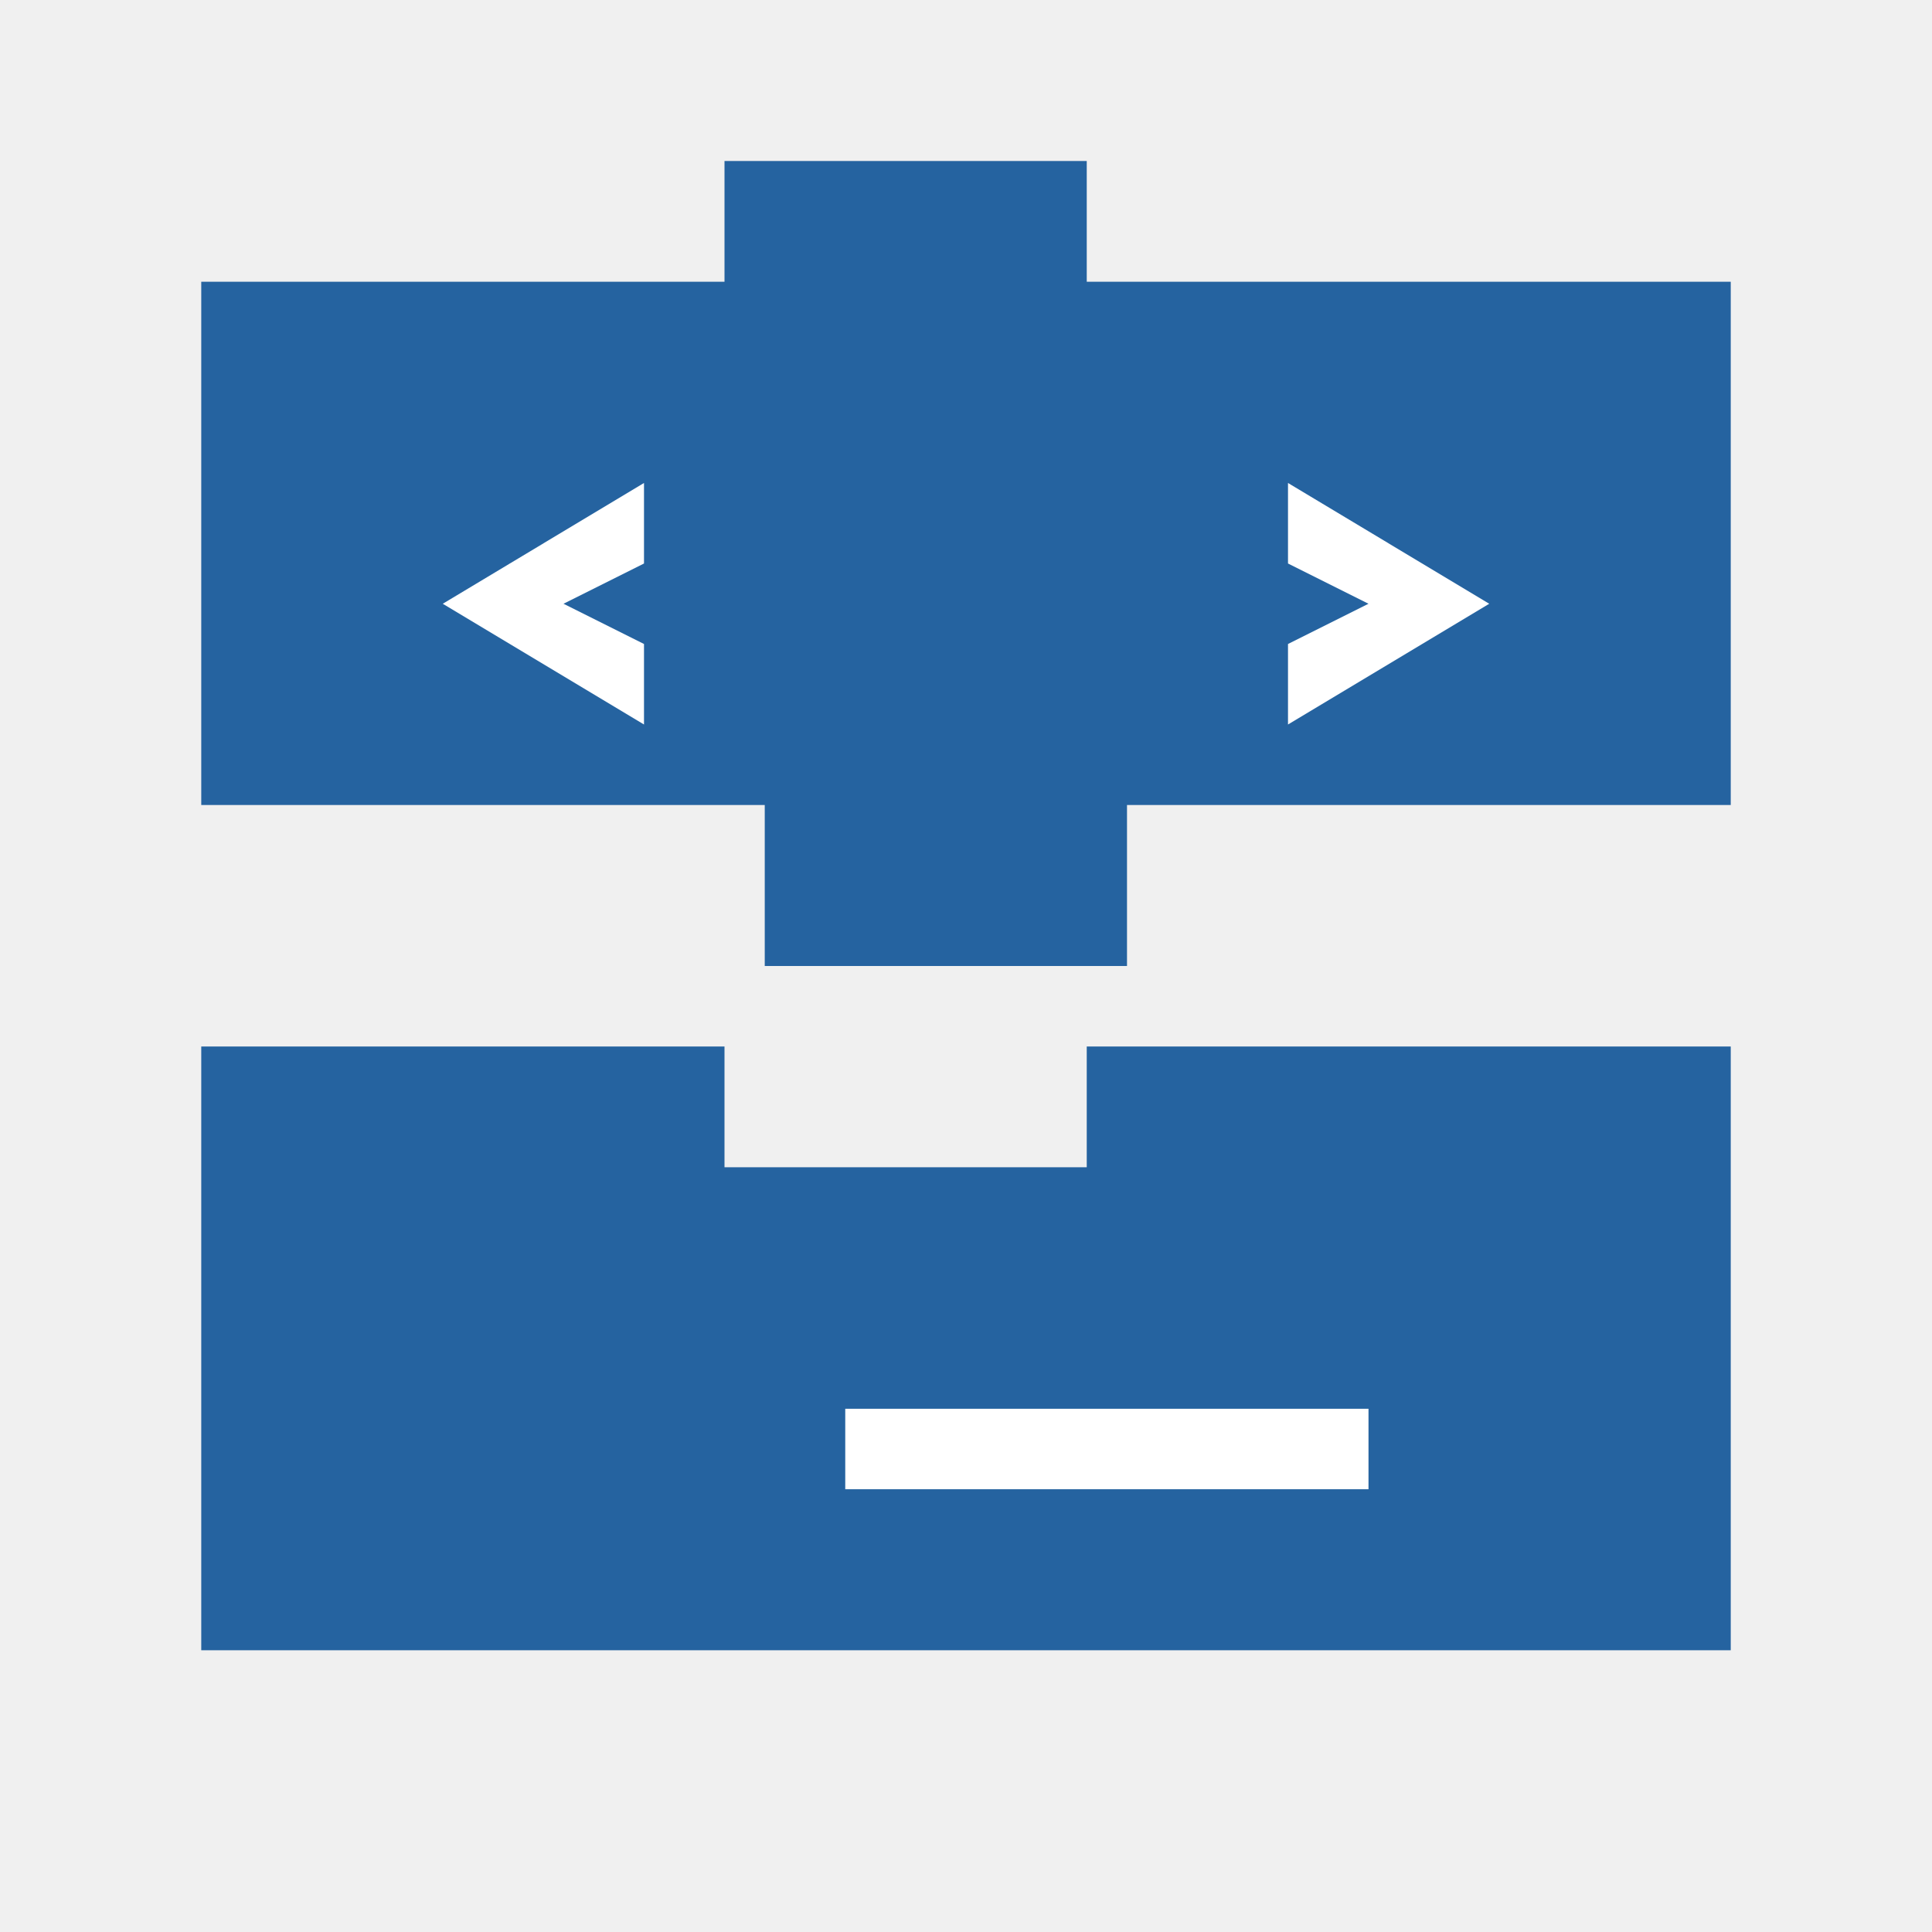
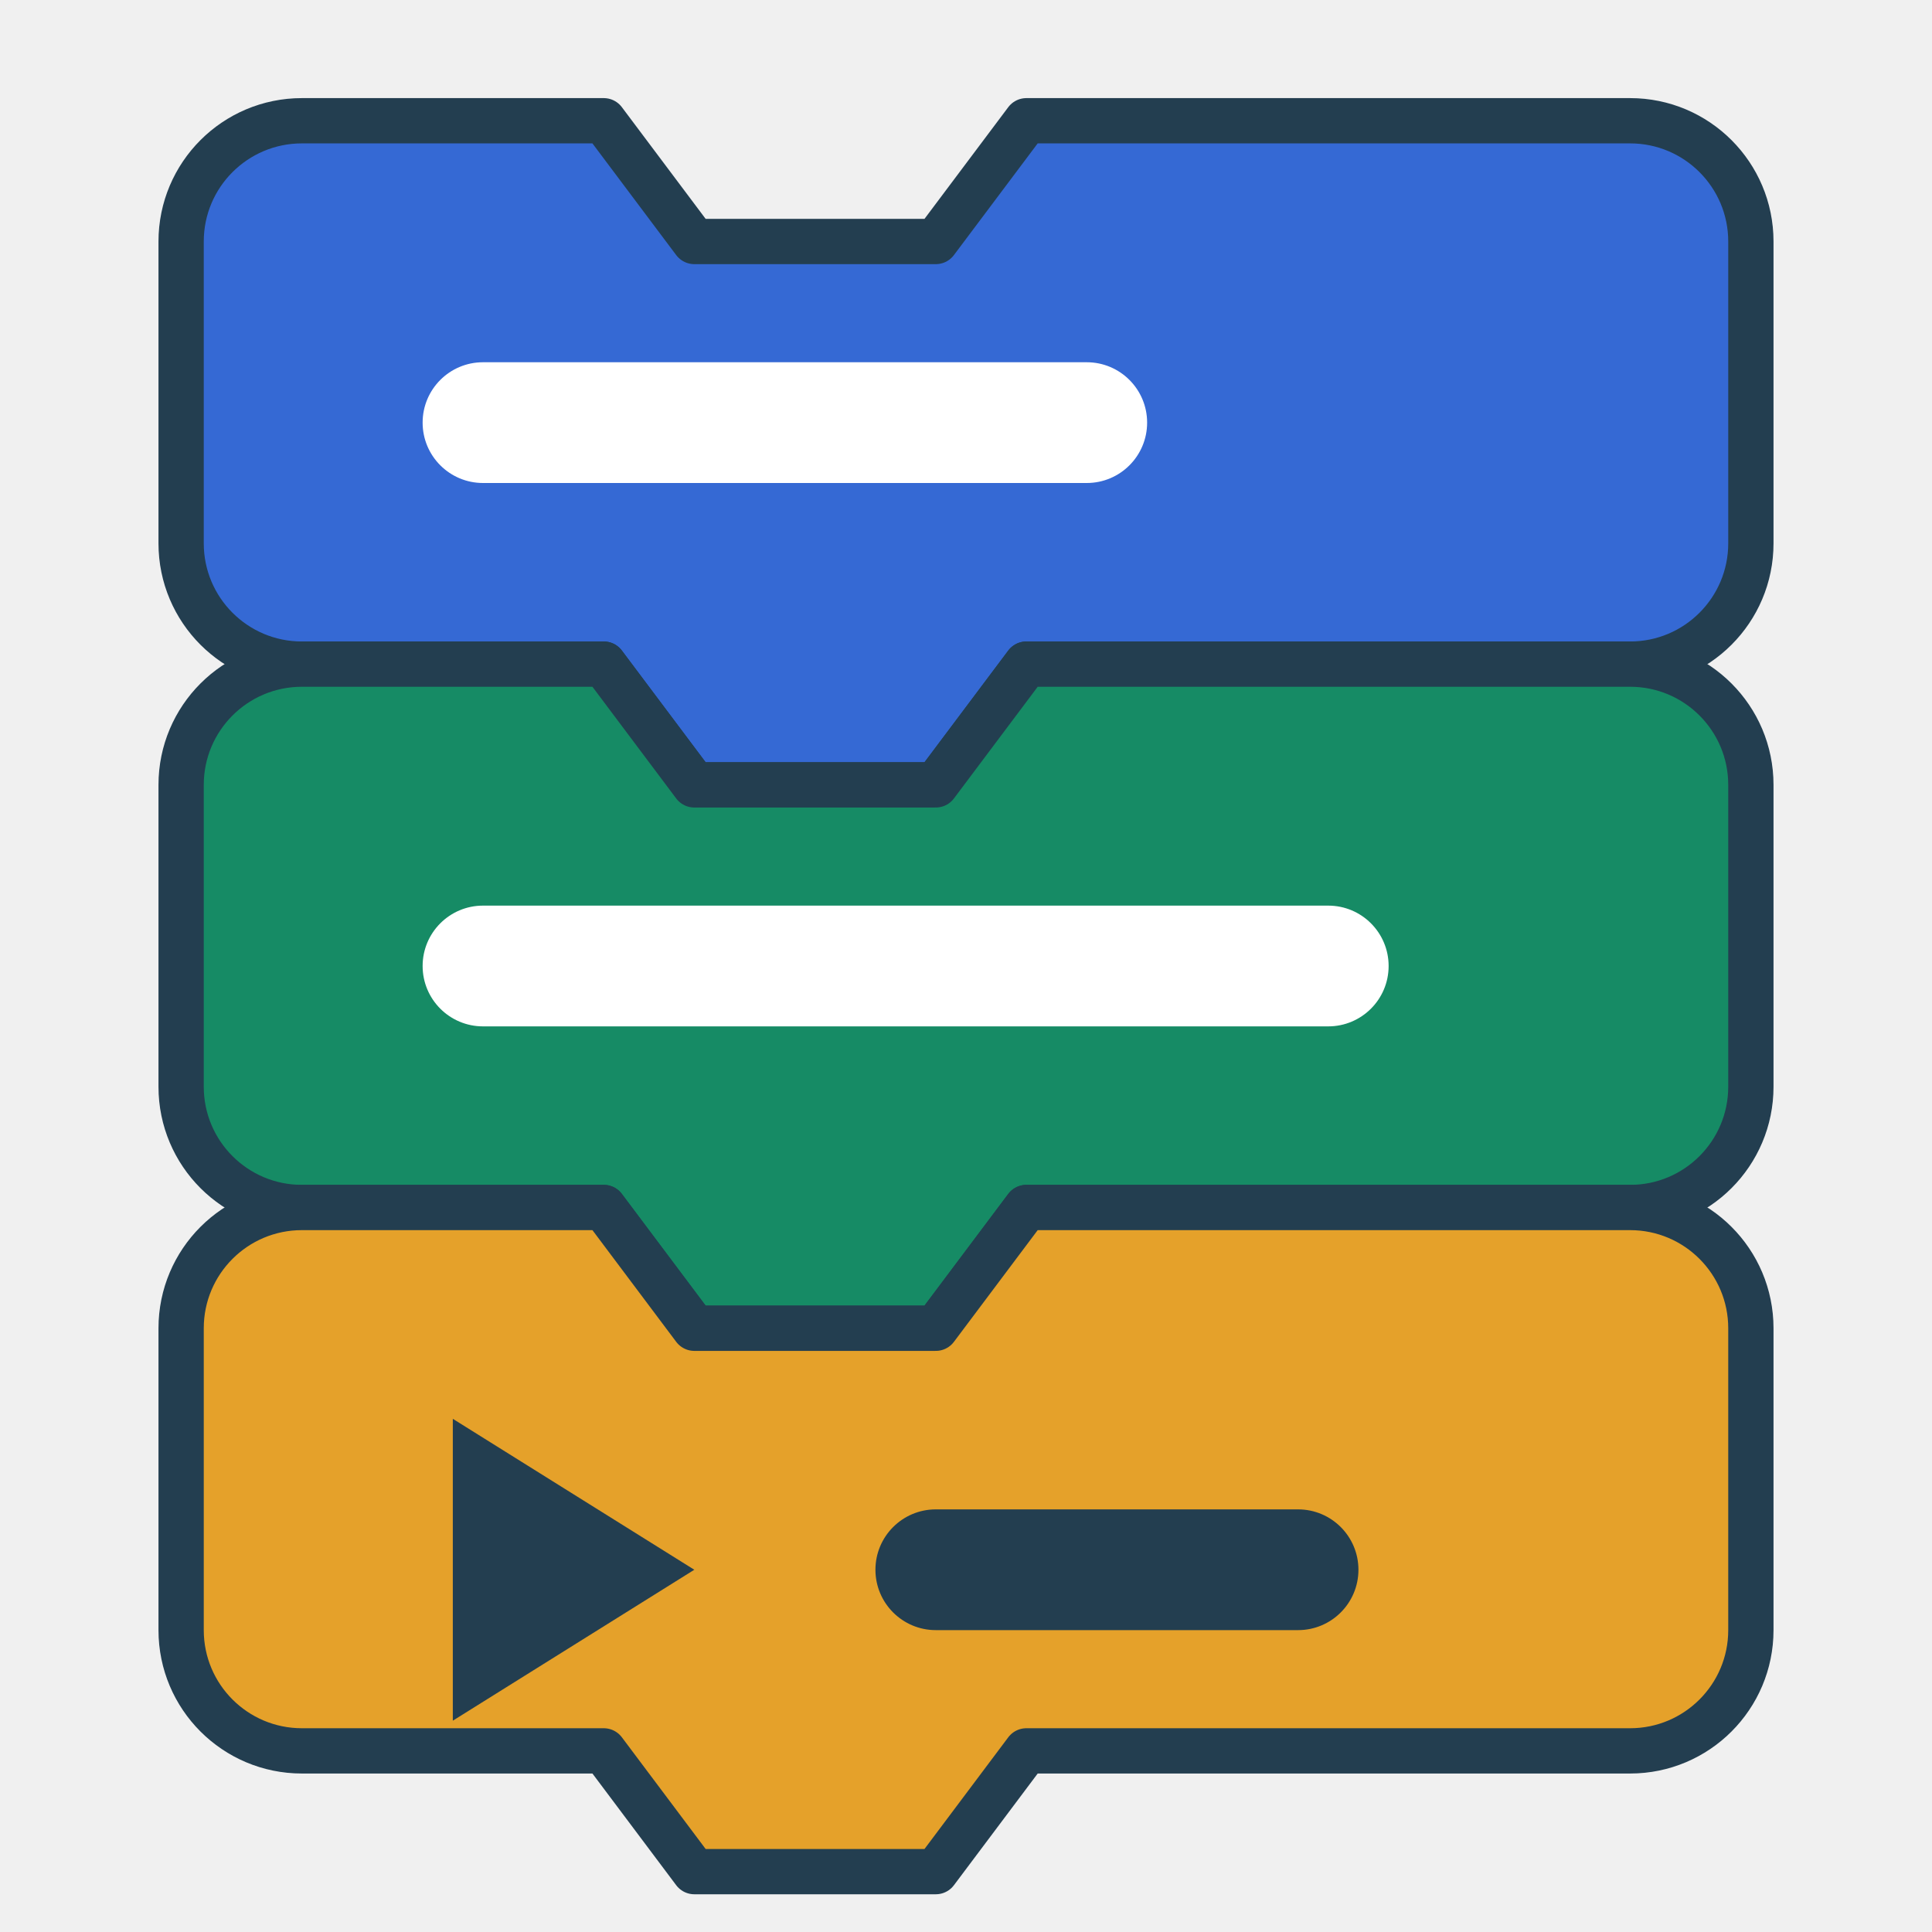
- <svg xmlns="http://www.w3.org/2000/svg" viewBox="0 0 48 48">
-   <path fill="#2563a0" d="M5 7h13V4h9v3h16v13H28v4h-9v-4H5zm0 19h13v3h9v-3h16v15H5z" />
-   <path fill="#fff" d="m16 12-5 3 5 3v-2l-2-1 2-1zm16 0v2l2 1-2 1v2l5-3zM21 35h13v2H21z" />
+ <svg xmlns="http://www.w3.org/2000/svg" viewBox="0 0 64 64">
+   <g stroke="#233e50" stroke-width="1.5" stroke-linejoin="round">
+     <path fill="#3569d4" d="M10 4h10l3 4h8l3-4h20a4 4 0 0 1 4 4v10a4 4 0 0 1-4 4H34l-3 4h-8l-3-4H10a4 4 0 0 1-4-4V8a4 4 0 0 1 4-4Z" />
+     <path fill="#168b65" d="M10 22h10l3 4h8l3-4h20a4 4 0 0 1 4 4v10a4 4 0 0 1-4 4H34l-3 4h-8l-3-4H10a4 4 0 0 1-4-4V26a4 4 0 0 1 4-4Z" />
+     <path fill="#e5a12a" d="M10 40h10l3 4h8l3-4h20a4 4 0 0 1 4 4v10a4 4 0 0 1-4 4H34l-3 4h-8l-3-4H10a4 4 0 0 1-4-4V44a4 4 0 0 1 4-4Z" />
+   </g>
+   <g fill="#fff">
+     <rect x="14" y="12" width="24" height="4" rx="2" />
+     <rect x="14" y="30" width="32" height="4" rx="2" />
+   </g>
+   <path fill="#233e50" d="m15 47 8 5-8 5Z" />
+   <rect x="29" y="50" width="16" height="4" rx="2" fill="#233e50" />
</svg>
